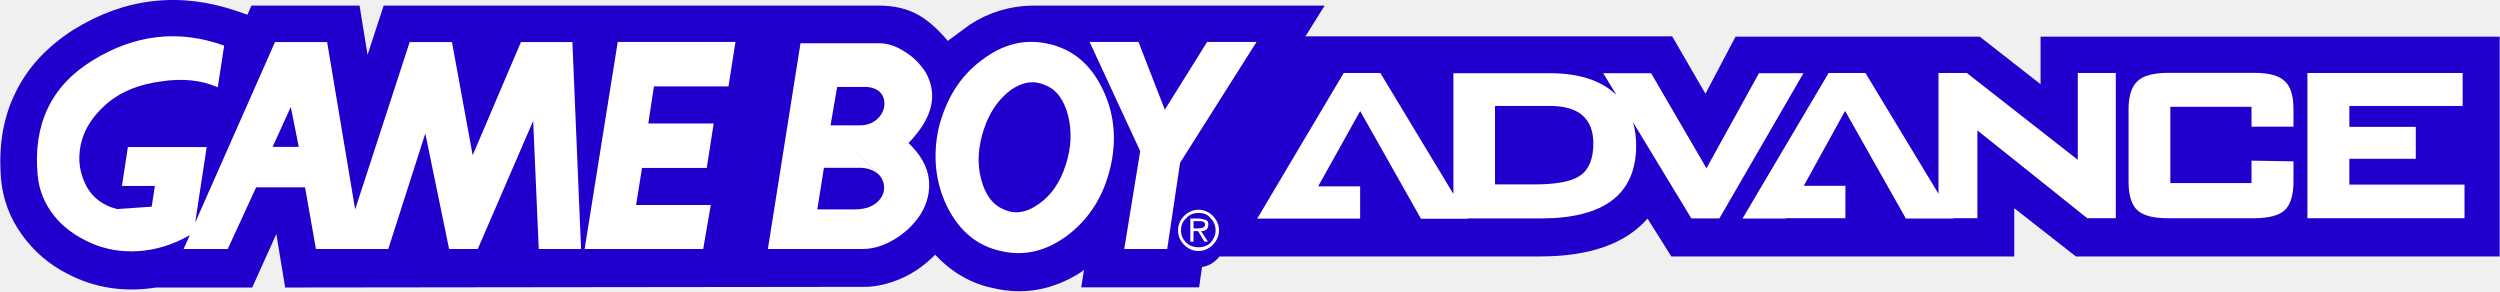
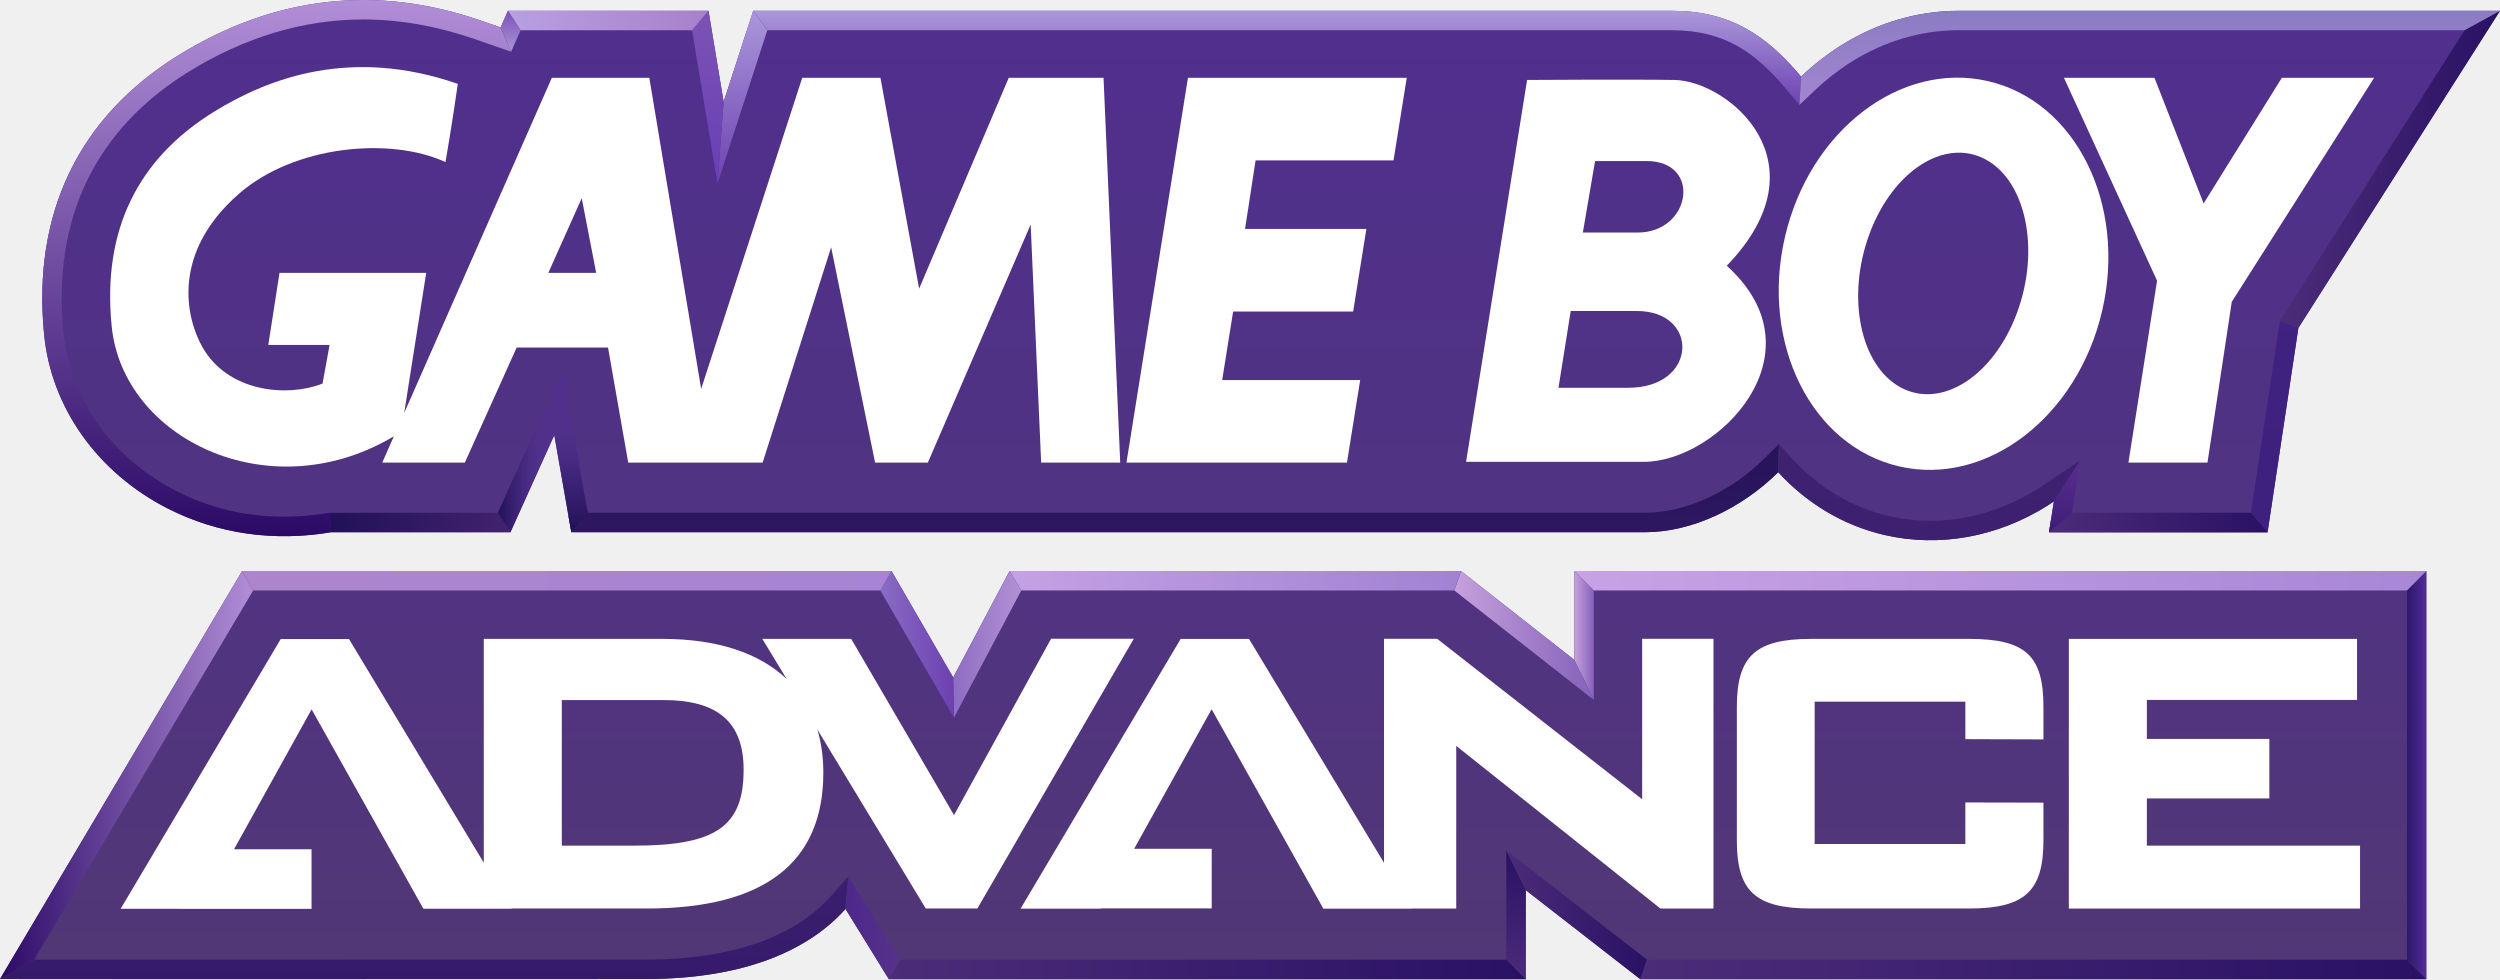
- <svg xmlns="http://www.w3.org/2000/svg" version="1.1" id="svg2" x="0px" y="0px" width="566.929px" height="66.041px" viewBox="0 0 566.929 66.041" enable-background="new 0 0 566.929 66.041" xml:space="preserve">
-   <path id="path10" fill="#1F00CC" d="M296.042,8.236l4.352-6.971h-66.25c-5.084,0.076-9.82,1.502-14.135,4.274l-5.084,3.736  c-2.234-2.696-4.43-4.584-6.588-5.854c-2.695-1.502-5.699-2.156-9.127-2.156H87.009l-3.66,11.169L81.541,1.266H57.003l-0.885,2.079  l-2.311-0.809c-12.943-4.43-25.383-3.081-37.131,4.198c-5.971,3.813-10.477,8.59-13.25,14.443c-2.85,5.855-3.814,12.364-3.158,19.76  c0.461,4.43,2.002,8.551,4.699,12.287c2.695,3.736,6.123,6.74,10.398,8.897c6.201,3.235,12.941,4.198,19.99,3.081h21.84  l5.469-12.133l2.004,12.133l131.266-0.153c2.852,0,5.701-0.694,8.59-1.964c2.85-1.271,5.314-3.082,7.549-5.316  c3.66,3.891,8.012,6.51,13.096,7.55c6.895,1.656,13.559,0.462,19.836-3.505l0.811-0.617l-0.617,3.968h26.73l0.656-4.622  c1.578-0.23,2.85-1.039,3.967-2.389h72.682c11.17,0,19.373-2.85,24.381-8.589l5.393,8.589h77.768V47.217l13.98,10.938h96.102V8.313  H462.744v10.784L448.955,8.313h-55.387l-6.818,12.942l-7.549-13.02H296.042L296.042,8.236z" />
-   <path id="path12" fill="#FFFFFF" d="M313.027,16.557h-8.318l-19.605,33.009h23.342v-7.318h-9.514l9.514-17.063l13.789,24.42h10.631  v-0.076h16.6c14.367,0,21.57-5.547,21.57-16.523c0-1.888-0.23-3.66-0.732-5.316l13.25,21.84h6.355l19.066-32.932h-10.092  L386.98,38.164l-12.557-21.568h-10.861l3.004,4.93c-3.504-3.313-8.551-4.93-15.137-4.93h-21.84V43.98L313.027,16.557L313.027,16.557  z M338.988,24.028h12.52c6.508,0,9.82,2.851,9.82,8.551c0,3.429-1.039,5.932-3.004,7.241c-1.887,1.348-5.469,2.003-10.477,2.003  h-8.82V24.028H338.988z" />
-   <polygon id="polygon14" fill="#FFFFFF" points="423.033,16.557 414.675,16.557 395.146,49.565 405.007,49.565 405.007,49.488   418.488,49.488 418.488,42.131 409.052,42.131 418.412,25.146 432.201,49.565 442.947,49.565 442.947,49.488 448.416,49.488   448.416,29.575 473.337,49.488 479.808,49.488 479.808,16.557 471.179,16.557 471.179,36.238 446.027,16.557 439.595,16.557   439.595,43.941 " />
-   <path id="path16" fill="#FFFFFF" d="M484.738,18.404c-1.348,1.195-2.041,3.352-2.041,6.434v16.33c0,3.159,0.693,5.316,2.002,6.51  c1.271,1.195,3.582,1.811,6.973,1.811h19.373c3.352,0,5.777-0.616,7.049-1.811c1.271-1.193,2.004-3.351,2.004-6.51v-4.583  l-9.514-0.154v5.085h-18.412V24.221h18.412v4.507h9.514v-3.89c0-3.236-0.732-5.393-2.004-6.434  c-1.271-1.271-3.504-1.887-7.049-1.887h-19.373C488.32,16.557,486.009,17.135,484.738,18.404L484.738,18.404z" />
-   <polygon id="polygon18" fill="#FFFFFF" points="532.769,28.766 532.769,24.028 558.458,24.028 558.458,16.557 523.255,16.557   523.255,49.488 558.882,49.488 558.882,41.862 532.769,41.862 532.769,36.008 547.83,36.008 547.83,28.766 " />
-   <path id="path20" fill="#FFFFFF" d="M50.841,10.354C40.519,6.619,30.542,7.813,20.99,13.706C11.554,19.483,7.433,28.304,8.55,39.82  c0.307,3.352,1.578,6.433,3.736,9.129c2.156,2.696,4.93,4.621,8.242,6.123c3.35,1.503,6.895,2.08,10.631,1.888  c4.121-0.231,7.857-1.425,11.516-3.429l0.385-0.23l-1.424,3.158H51.65l6.434-13.981h11.092l2.465,13.981h16.41l8.396-26.191  l5.393,26.191h6.508l12.557-29.041l1.271,29.041h9.592l-1.965-46.914H118.13l-10.938,25.652l-4.699-25.652h-9.592L80.539,47.484  L74.183,9.545H62.359L44.255,50.489l2.619-17.141H29.001l-1.348,8.821h7.473l-0.732,4.698l-7.857,0.54  c-3.158-0.809-5.393-2.465-6.895-5.085c-1.271-2.465-1.887-5.007-1.578-7.856c0.385-3.968,2.311-7.55,5.969-10.785  c3.313-2.928,7.551-4.584,12.635-5.238c4.854-0.732,9.129-0.231,12.711,1.348L50.841,10.354L50.841,10.354z M67.751,33.311H61.82  l4.121-9.051L67.751,33.311z" />
-   <polygon id="polygon22" fill="#FFFFFF" points="166.779,9.508 140.085,9.508 132.576,56.46 159.46,56.46 161.193,46.484   144.246,46.484 145.593,38.087 160.269,38.087 161.847,27.996 147.019,27.996 148.291,19.6 165.199,19.6 " />
-   <polygon id="polygon24" fill="#FFFFFF" points="284.949,9.508 273.74,9.508 264.15,24.875 258.179,9.508 247.087,9.508   258.564,34.273 254.945,56.46 264.689,56.46 267.617,36.894 " />
-   <path id="path26" fill="#FFFFFF" d="M237.88,9.97c-5.469-1.271-10.477,0-15.33,3.736c-4.852,3.582-8.012,8.743-9.668,15.253  c-1.424,6.432-0.73,12.518,1.889,17.871c2.773,5.547,6.74,8.898,12.209,10.092c5.393,1.271,10.4,0,15.254-3.659  c4.854-3.736,8.088-8.897,9.59-15.407c1.502-6.432,0.811-12.44-1.887-17.871C247.24,14.515,243.197,11.164,237.88,9.97L237.88,9.97z   M237.072,19.329c2.619,1.04,4.275,3.429,5.162,6.972c0.885,3.582,0.693,7.318-0.617,11.285c-1.271,3.891-3.35,6.818-6.047,8.667  c-2.773,2.003-5.393,2.388-7.857,1.271c-2.619-1.04-4.352-3.429-5.238-6.972c-0.963-3.659-0.617-7.396,0.654-11.285  c1.271-3.813,3.352-6.818,6.047-8.821C231.833,18.559,234.531,18.135,237.072,19.329L237.072,19.329z" />
-   <path id="path28" fill="#FFFFFF" d="M205.025,11.626c-1.887-1.194-3.736-1.81-5.545-1.81h-17.949l-7.396,46.644h21.57  c2.311,0,4.699-0.731,7.203-2.233c2.465-1.503,4.352-3.352,5.854-5.624c1.58-2.618,2.156-5.161,1.889-7.856  c-0.309-2.928-1.889-5.701-4.623-8.32c5.469-5.623,6.74-10.939,3.891-16.023C208.685,14.515,207.144,12.896,205.025,11.626z   M188.347,28.381l1.502-8.666h6.279c1.58,0,2.773,0.461,3.582,1.348c0.693,0.809,0.963,1.811,0.809,3.004  c-0.154,1.195-0.73,2.157-1.656,3.005c-1.039,0.886-2.311,1.349-3.813,1.349h-6.703l10.861,11.092  c0.887,0.887,1.35,2.042,1.271,3.313c-0.076,1.271-0.693,2.312-1.811,3.236c-1.115,0.885-2.695,1.425-4.852,1.425h-8.475  l1.502-9.437h8.088c1.811,0,3.236,0.539,4.275,1.502L188.347,28.381L188.347,28.381z" />
-   <path id="path30" fill="#FFFFFF" d="M276.437,52.262c0-1.349-0.539-2.389-1.35-3.275c-0.885-0.885-2.002-1.424-3.311-1.424  c-1.271,0-2.389,0.539-3.275,1.424c-0.885,0.887-1.348,1.965-1.348,3.275c0,1.271,0.463,2.311,1.348,3.234  c0.887,0.887,2.004,1.426,3.275,1.426c1.27,0,2.387-0.539,3.311-1.426C275.898,54.572,276.437,53.533,276.437,52.262z   M274.548,49.488c0.693,0.693,1.117,1.656,1.117,2.773c0,1.04-0.461,1.965-1.117,2.773c-0.654,0.654-1.656,1.04-2.771,1.04  c-1.117,0-2.08-0.386-2.773-1.04c-0.811-0.809-1.195-1.732-1.195-2.773c0-1.117,0.387-2.08,1.195-2.773  c0.654-0.809,1.656-1.194,2.773-1.194C272.931,48.294,273.894,48.641,274.548,49.488z" />
-   <path id="path32" fill="#FFFFFF" d="M273.433,49.873l-1.271-0.308h-2.234v5.238h0.732v-2.388h1.039l1.426,2.388h0.809l-1.58-2.388  c1.041,0,1.656-0.462,1.656-1.502C274.048,50.451,273.894,50.027,273.433,49.873z M273.279,50.914c0,0.616-0.617,0.885-1.734,0.885  h-0.885v-1.656h1.424C272.931,50.143,273.279,50.451,273.279,50.914L273.279,50.914z" />
+ <svg xmlns="http://www.w3.org/2000/svg" xmlns:xlink="http://www.w3.org/1999/xlink" id="Layer_1" data-name="Layer 1" viewBox="0 0 3839 1503.683">
+   <defs>
+     <linearGradient id="Dégradé_sans_nom" x1="1862.9" y1="1217.512" x2="1862.9" y2="-1.818" gradientTransform="matrix(1, 0, 0, -1, 0, 1501.89)" gradientUnits="userSpaceOnUse">
+       <stop offset="0" stop-color="#502f8e" />
+       <stop offset="1" stop-color="#513775" />
+     </linearGradient>
+     <linearGradient id="Dégradé_sans_nom_2" x1="1951.952" y1="1501.873" x2="1951.952" y2="-64.036" xlink:href="#Dégradé_sans_nom" />
+     <linearGradient id="Dégradé_sans_nom_3" x1="3337.9" y1="-2218.404" x2="3337.9" y2="4492.222" gradientTransform="matrix(1, 0, 0, -1, 0, 1501.89)" gradientUnits="userSpaceOnUse">
+       <stop offset="0" stop-color="#2f176a" />
+       <stop offset="1" stop-color="#512d99" />
+     </linearGradient>
+     <linearGradient id="Dégradé_sans_nom_4" x1="1802.3" y1="877.629" x2="1802.3" y2="366.473" gradientTransform="matrix(1, 0, 0, -1, 0, 1501.89)" gradientUnits="userSpaceOnUse">
+       <stop offset="0" stop-color="#211158" />
+       <stop offset="1" stop-color="#422270" />
+     </linearGradient>
+     <linearGradient id="Dégradé_sans_nom_5" x1="424.902" y1="1501.873" x2="424.902" y2="678.466" gradientTransform="matrix(1, 0, 0, -1, 0, 1501.89)" gradientUnits="userSpaceOnUse">
+       <stop offset="0" stop-color="#b28ed8" />
+       <stop offset="1" stop-color="#2b0a67" />
+     </linearGradient>
+     <linearGradient id="Dégradé_sans_nom_6" x1="3146.5" y1="699.44" x2="3482.1" y2="699.44" gradientTransform="matrix(1, 0, 0, -1, 0, 1501.873)" gradientUnits="userSpaceOnUse">
+       <stop offset="0" stop-color="#4b2c79" />
+       <stop offset="1" stop-color="#2a1164" />
+     </linearGradient>
+     <linearGradient id="Dégradé_sans_nom_7" x1="3170.3" y1="794.29" x2="3170.3" y2="684.49" gradientTransform="matrix(1, 0, 0, -1, 0, 1501.873)" gradientUnits="userSpaceOnUse">
+       <stop offset="0" stop-color="#592e91" />
+       <stop offset="1" stop-color="#3f1d77" />
+     </linearGradient>
+     <linearGradient id="Dégradé_sans_nom_8" x1="3500.9" y1="1241.84" x2="3838.289" y2="1241.84" xlink:href="#Dégradé_sans_nom_6" />
+     <linearGradient id="Dégradé_sans_nom_9" x1="1140.05" y1="1485.29" x2="1140.05" y2="1220.68" gradientTransform="matrix(1, 0, 0, -1, 0, 1501.873)" gradientUnits="userSpaceOnUse">
+       <stop offset="0" stop-color="#ab98db" />
+       <stop offset="1" stop-color="#6d42b1" />
+     </linearGradient>
+     <linearGradient id="Dégradé_sans_nom_10" x1="1086.95" y1="1485.29" x2="1086.95" y2="1220.68" gradientTransform="matrix(1, 0, 0, -1, 0, 1501.873)" gradientUnits="userSpaceOnUse">
+       <stop offset="0" stop-color="#7c53b3" />
+       <stop offset="1" stop-color="#683eb7" />
+     </linearGradient>
+     <linearGradient id="Dégradé_sans_nom_11" x1="780" y1="1470.34" x2="1087.327" y2="1470.34" gradientTransform="matrix(1, 0, 0, -1, 0, 1501.873)" gradientUnits="userSpaceOnUse">
+       <stop offset="0" stop-color="#b8a0e1" />
+       <stop offset="1" stop-color="#a880ca" />
+     </linearGradient>
+     <linearGradient id="Dégradé_sans_nom_12" x1="784.05" y1="1485.29" x2="784.05" y2="1422.612" gradientTransform="matrix(1, 0, 0, -1, 0, 1501.873)" gradientUnits="userSpaceOnUse">
+       <stop offset="0" stop-color="#7c51bc" />
+       <stop offset="1" stop-color="#a896d0" />
+     </linearGradient>
+     <linearGradient id="Dégradé_sans_nom_13" x1="506.1" y1="699.44" x2="783.234" y2="699.44" gradientTransform="matrix(1, 0, 0, -1, 0, 1501.873)" xlink:href="#Dégradé_sans_nom_4" />
+     <linearGradient id="Dégradé_sans_nom_14" x1="764.5" y1="809.44" x2="863.556" y2="809.44" gradientTransform="matrix(1, 0, 0, -1, 0, 1501.873)" gradientUnits="userSpaceOnUse">
+       <stop offset="0" stop-color="#211158" />
+       <stop offset="0.224" stop-color="#372070" />
+       <stop offset="0.467" stop-color="#492c84" />
+       <stop offset="0.632" stop-color="#50308b" />
+       <stop offset="0.647" stop-color="#50308b" />
+       <stop offset="1" stop-color="#50308b" />
+     </linearGradient>
+     <linearGradient id="Dégradé_sans_nom_15" x1="876.8" y1="684.49" x2="876.8" y2="933.839" gradientTransform="matrix(1, 0, 0, -1, 0, 1501.873)" gradientUnits="userSpaceOnUse">
+       <stop offset="0" stop-color="#211158" />
+       <stop offset="0.129" stop-color="#2d1965" />
+       <stop offset="0.44" stop-color="#472a81" />
+       <stop offset="0.622" stop-color="#50308b" />
+       <stop offset="0.967" stop-color="#50308b" />
+       <stop offset="0.984" stop-color="#51347f" />
+       <stop offset="1" stop-color="#51357a" />
+     </linearGradient>
+     <linearGradient id="Dégradé_sans_nom_16" x1="2962.4" y1="1605.48" x2="2962.4" y2="-518.975" gradientTransform="matrix(1, 0, 0, -1, 0, 1501.89)" xlink:href="#Dégradé_sans_nom_6" />
+     <linearGradient id="Dégradé_sans_nom_17" x1="1961.15" y1="1485.29" x2="1961.15" y2="1340.69" gradientTransform="matrix(1, 0, 0, -1, 0, 1501.89)" xlink:href="#Dégradé_sans_nom_9" />
+     <linearGradient id="Dégradé_sans_nom_18" x1="3301.1" y1="1485.29" x2="3301.1" y2="1340.79" gradientTransform="matrix(1, 0, 0, -1, 0, 1501.89)" gradientUnits="userSpaceOnUse">
+       <stop offset="0" stop-color="#8a7cc3" />
+       <stop offset="1" stop-color="#a386d0" />
+     </linearGradient>
+     <linearGradient id="Dégradé_sans_nom_19" x1="651.3" y1="559.485" x2="651.3" y2="-285.854" gradientTransform="matrix(1, 0, 0, -1, 0, 1501.89)" xlink:href="#Dégradé_sans_nom_6" />
+     <linearGradient id="Dégradé_sans_nom_20" x1="1298.4" y1="77.04" x2="1381.6" y2="77.04" gradientTransform="matrix(1, 0, 0, -1, 0, 1501.873)" gradientUnits="userSpaceOnUse">
+       <stop offset="0" stop-color="#4d288b" />
+       <stop offset="1" stop-color="#56328b" />
+     </linearGradient>
+     <linearGradient id="Dégradé_sans_nom_21" x1="1365.7" y1="13.14" x2="2343.7" y2="13.14" xlink:href="#Dégradé_sans_nom_6" />
+     <linearGradient id="Dégradé_sans_nom_22" x1="2328.05" y1="-1.81" x2="2328.05" y2="195.99" xlink:href="#Dégradé_sans_nom_6" />
+     <linearGradient id="Dégradé_sans_nom_23" x1="2313.1" y1="97.09" x2="2529.2" y2="97.09" xlink:href="#Dégradé_sans_nom_6" />
+     <linearGradient id="Dégradé_sans_nom_24" x1="2518.9" y1="13.14" x2="3725.9" y2="13.14" xlink:href="#Dégradé_sans_nom_6" />
+     <linearGradient id="Dégradé_sans_nom_25" x1="3696.066" y1="311.64" x2="3725.932" y2="311.64" gradientTransform="matrix(1, 0, 0, -1, 0, 1501.873)" xlink:href="#Dégradé_sans_nom_3" />
+     <linearGradient id="Dégradé_sans_nom_26" x1="2417.5" y1="610.14" x2="3725.9" y2="610.14" gradientTransform="matrix(1, 0, 0, -1, 0, 1501.873)" gradientUnits="userSpaceOnUse">
+       <stop offset="0" stop-color="#c8a2e5" />
+       <stop offset="1" stop-color="#a887d8" />
+     </linearGradient>
+     <linearGradient id="Dégradé_sans_nom_27" x1="2417.535" y1="526.09" x2="2447.404" y2="526.09" gradientTransform="matrix(1, 0, 0, -1, 0, 1501.873)" gradientUnits="userSpaceOnUse">
+       <stop offset="0" stop-color="#c6a1dc" />
+       <stop offset="1" stop-color="#8561ba" />
+     </linearGradient>
+     <linearGradient id="Dégradé_sans_nom_28" x1="2233.2" y1="526.09" x2="2447.4" y2="526.09" xlink:href="#Dégradé_sans_nom_27" />
+     <linearGradient id="Dégradé_sans_nom_29" x1="1550.3" y1="610.14" x2="2243.6" y2="610.14" gradientTransform="matrix(1, 0, 0, -1, 0, 1501.873)" gradientUnits="userSpaceOnUse">
+       <stop offset="0" stop-color="#c5a1e4" />
+       <stop offset="1" stop-color="#a082d4" />
+     </linearGradient>
+     <linearGradient id="Dégradé_sans_nom_30" x1="1463.7" y1="512.49" x2="1568.041" y2="512.49" gradientTransform="matrix(1, 0, 0, -1, 0, 1501.873)" gradientUnits="userSpaceOnUse">
+       <stop offset="0" stop-color="#8d6dc3" />
+       <stop offset="1" stop-color="#b291d4" />
+     </linearGradient>
+     <linearGradient id="Dégradé_sans_nom_31" x1="1351.8" y1="512.49" x2="1464.71" y2="512.49" gradientTransform="matrix(1, 0, 0, -1, 0, 1501.873)" gradientUnits="userSpaceOnUse">
+       <stop offset="0" stop-color="#886dc4" />
+       <stop offset="1" stop-color="#6e40b1" />
+     </linearGradient>
+     <linearGradient id="Dégradé_sans_nom_32" x1="317.285" y1="610.14" x2="1366.709" y2="610.14" gradientTransform="matrix(1, 0, 0, -1, 0, 1501.873)" gradientUnits="userSpaceOnUse">
+       <stop offset="0" stop-color="#ad85cc" />
+       <stop offset="1" stop-color="#a784d5" />
+     </linearGradient>
+     <linearGradient id="Dégradé_sans_nom_33" y1="311.79" x2="388.8" y2="311.79" gradientTransform="matrix(1, 0, 0, -1, 0, 1501.873)" gradientUnits="userSpaceOnUse">
+       <stop offset="0" stop-color="#2b0a67" />
+       <stop offset="1" stop-color="#b28ed8" />
+     </linearGradient>
+   </defs>
+   <path d="M2417.5,876.8v136.5l-174-136.5H1550.3l-86.6,163.5L1369,876.8H371.8L0,1503.4H991.1c157.5,0,253.6-47.4,307.2-107.6l66.6,107.9H2342.9V1366.9l175.9,136.8h1207V876.8Z" transform="translate(0 -0.01659)" style="fill:url(#Dégradé_sans_nom)" />
+   <path d="M3839,16.6h-832.7c-61.3.3-122.8,17.9-178.4,52.6a401.093,401.093,0,0,0-62.2,48.4c-52.6-62.6-108.1-101-197.8-101H1156.6l-45.4,139.7L1088,16.6H780L768.8,42.1,739,31.8C577.7-24.1,421.2-6.2,273.8,85,120.5,179.9,49.2,328.4,67.8,514.4c11.2,111.8,82,211.4,189.5,266.3C334.8,820.4,422,832,508.6,817.3H783.8l67.3-149.2,26.2,149.2H2525.8c72.3,0,148.4-36.5,204.8-92.1,43.5,47.3,99.1,81.5,163.3,96.4,83.8,19.3,172.7,3.4,250-45,3.4-2.1,6.7-4.5,10-6.7l-7.5,47.4h335.7l47.3-313.8Z" transform="translate(0 -0.01659)" style="fill:url(#Dégradé_sans_nom_2)" />
+   <path d="M1549,119.5,1411.4,443.3,1352,119.5H1231.9L1076.7,597.2l-79.6-477.7H847.4L620.7,634.1,654.5,419H429.2L412,529.7h94.1L495.3,589c-54,21.5-145.7,13.4-184.9-56.7-24.8-44.4-47.8-143.7,56.6-234.8,85-74.2,232.1-87.7,317.1-48.6,0,0,10.8-62.1,18.9-120.1C539.8,72.1,412.9,119.3,328,172,212.3,243.6,156.6,352.8,171.5,501.1c17.2,172.2,240.1,280.7,429,171.4,1.7-1,3-1.8,4.3-2.5L587,710.4H713.8l79.6-176.7H933.7l31,176.7h206.4l105.2-330.6,67.5,330.6h81l157.9-365.6,16.1,365.6h121.4l-25.6-590.9H1549M842,419l51.3-114.6L915.5,419Z" transform="translate(0 -0.01659)" style="fill:#fff" />
+   <polyline points="1729.8 710.383 2068.4 710.383 2088.7 583.583 1876.8 583.583 1893.6 478.383 2077.9 478.383 2098.2 351.583 1911.9 351.583 1928.1 246.283 2139.9 246.283 2160.2 119.483 1824.2 119.483 1729.8 710.383" style="fill:#fff" />
+   <polygon points="3504 119.483 3383.9 312.383 3308.4 119.483 3169.4 119.483 3312.4 431.083 3268.4 710.383 3389.8 710.383 3427.1 463.483 3645.7 119.483 3504 119.483" style="fill:#fff" />
+   <path d="M3052.8,124.6C2918.2,93.5,2778.6,200.7,2740.9,364.2c-37.8,163.3,40.8,320.9,175.4,352,134.6,31.1,274.2-76.1,311.9-239.5s-40.8-321-175.4-352.1m47.5,347.3c-32.8,98.3-111.4,154.7-175.7,126-64.2-28.8-89.7-131.7-56.9-230,32.7-98.3,111.3-154.7,175.6-125.9C3107.6,270.7,3133.1,373.7,3100.3,471.9Z" transform="translate(0 -0.01659)" style="fill:#fff" />
+   <path d="M2571.3,122.8c-65.6-1.1-227.6,0-227.6,0h1.3l-93.7,586.4h273.1c112.5,0,277-165.8,127.2-301.1,154-159.4,1.4-283.9-80.3-285.3m-71,472.7H2393.2L2412,477.6h101.7C2610.1,477.6,2607.4,595.5,2500.3,595.5ZM2515,357.1h-84.4l18.8-109.8h79C2614.1,247.3,2596.7,357.1,2515,357.1Z" transform="translate(0 -0.01659)" style="fill:#fff" />
+   <path d="M3500.9,492.8,3456.5,787.5h-275l2.4-15.4c-4.8,3.3-9.4,6.7-14,10.3-7.1,5.6-13.7,11.8-20.7,17.5l-2.8,17.5h335.7l47.3-313.8Z" transform="translate(0 -0.01659)" style="fill:url(#Dégradé_sans_nom_3)" />
+   <path d="M2731.6,682.2l-22,21.7c-53,52.3-121.7,83.5-183.8,83.5H902.4l-2.1-11.7a321.162,321.162,0,0,1-27.3,17.2l4.3,24.4h1648.5c72.3,0,148.4-36.5,204.8-92.1Z" transform="translate(0 -0.01659)" style="fill:url(#Dégradé_sans_nom_4)" />
+   <path d="M768.7,42.2,739,31.8C577.7-24.1,421.2-6.2,273.8,85,120.5,179.9,49.2,328.4,67.8,514.4c11.2,111.8,82,211.4,189.5,266.3C334.8,820.4,422,832,508.6,817.3l-2.5-29.9-2.5.4a399.362,399.362,0,0,1-66.9,5.7c-59,0-114.8-13.3-165.8-39.4-98.4-50.3-163.2-141-173.4-242.7-8.7-87.1,3.3-165.5,35.7-233,32.3-67.3,84.9-123.9,156.3-168.1C375.9,57,466.1,29.9,557.7,29.9c56.1,0,113.8,10.2,171.5,30.2l55.7,19.4Z" transform="translate(0 -0.01659)" style="fill:url(#Dégradé_sans_nom_5)" />
+   <polygon points="3181.5 787.483 3146.5 817.383 3482.1 817.383 3456.4 787.483 3181.5 787.483" style="fill:url(#Dégradé_sans_nom_6)" />
+   <polygon points="3194.1 707.583 3154 769.983 3146.5 817.383 3181.5 787.483 3194.1 707.583" style="fill:url(#Dégradé_sans_nom_7)" />
+   <polygon points="3839 16.583 3784.6 46.483 3500.9 492.783 3529.5 503.483 3839 16.583" style="fill:url(#Dégradé_sans_nom_8)" />
+   <polygon points="1156.6 16.583 1111.2 156.283 1101.8 281.783 1178.3 46.483 1156.6 16.583" style="fill:url(#Dégradé_sans_nom_9)" />
+   <polygon points="1088 16.583 1062.7 46.483 1101.8 281.783 1111.2 156.283 1088 16.583" style="fill:url(#Dégradé_sans_nom_10)" />
+   <polygon points="780 16.583 799.4 46.483 1062.7 46.483 1088 16.583 780 16.583" style="fill:url(#Dégradé_sans_nom_11)" />
+   <polygon points="780 16.583 768.7 42.183 784.9 79.483 799.4 46.483 780 16.583" style="fill:url(#Dégradé_sans_nom_12)" />
+   <polygon points="764.5 787.483 506.1 787.483 508.6 817.383 783.8 817.383 764.5 787.483" style="fill:url(#Dégradé_sans_nom_13)" />
+   <polygon points="851.2 668.083 863.8 567.483 764.5 787.483 783.8 817.383 851.2 668.083" style="fill:url(#Dégradé_sans_nom_14)" />
+   <polyline points="902.4 787.483 877.4 817.383 851.2 668.083 863.8 567.483" style="fill:url(#Dégradé_sans_nom_15)" />
+   <path d="M3133.7,747.6c-1.9,1.3-3.7,2.5-5.2,3.5l-.4.2c-50.6,31.7-107.2,48.4-163.6,48.4a284.332,284.332,0,0,1-63.8-7.2c-56.1-13-107.3-43.2-148.1-87.5L2731.7,682.2l-1,43c43.5,47.3,99.1,81.5,163.3,96.4,83.8,19.3,172.7,3.4,250-45,3.4-2.1,6.7-4.5,10-6.7l40.1-62.4L3137.5,745C3136.2,745.9,3135,746.8,3133.7,747.6Z" transform="translate(0 -0.01659)" style="fill:url(#Dégradé_sans_nom_16)" />
+   <path d="M2765.7,117.7C2713.1,55,2657.6,16.6,2567.9,16.6H1156.6l21.7,29.9h1389.6c82.2,0,129.4,36.2,175,90.4l20.4,24.3Z" transform="translate(0 -0.01659)" style="fill:url(#Dégradé_sans_nom_17)" />
+   <path d="M3839,16.6h-832.7c-61.3.3-122.8,17.9-178.4,52.6a401.093,401.093,0,0,0-62.2,48.4l-2.5,43.5,23-21.8a367.401,367.401,0,0,1,57.5-44.8c50-31.2,106.2-47.9,162.6-48.1h778.2Z" transform="translate(0 -0.01659)" style="fill:url(#Dégradé_sans_nom_18)" />
+   <path d="M1614,981l-3.5,6.3L1465,1251.7,1310.6,987.1l-3.5-6H1170.6l11.2,18.4L1208.1,1042.8c-42.1-40-106.6-61.7-190.5-61.7H742.9v343.7L539.5,987.3l-3.5-5.9H431l-3.5,6-231.4,389.9L185.2,1395.6h91v.1H478.4v-91.6h-119l119.1-214.8,168.2,300,3.5,6.2H785.7l-.2-.4H993.7c179.5,0,270.6-70.1,270.6-208.4,0-24-3.1-46.2-9.1-66.3l162.9,268.9,3.5,5.8h79.3l3.5-6.1,226.1-389.9,10.6-18.2H1614ZM973.2,1298.6H862.7V1075h155.7c84.2,0,123.5,34.1,123.5,107.1C1141.9,1269.1,1099.4,1298.6,973.2,1298.6Z" transform="translate(0 -0.01659)" style="fill:#fff" />
+   <polyline points="2533.8 980.983 2521.7 980.983 2521.7 1227.383 2210.3 983.583 2207 980.983 2125.3 980.983 2125.3 1324.983 1921.6 987.083 1918 981.183 1813 981.183 1809.5 987.083 1578.1 1376.983 1567.2 1395.383 1690.6 1395.383 1690.9 1394.983 1860.7 1394.983 1860.7 1303.383 1741.6 1303.383 1860.6 1089.083 2028.7 1389.183 2032.2 1395.383 2167.8 1395.383 2167.7 1395.183 2236.2 1395.183 2236.2 1145.383 2546.4 1392.483 2549.7 1395.183 2631.2 1395.183 2631.2 980.983 2533.8 980.983" style="fill:#fff" />
+   <path d="M3023.8,981.1H2781c-85.2,0-113.9,26.4-113.9,104.5v205.2c0,77.9,28.7,104.3,113.9,104.3h242.8c85.3,0,114.1-26.4,114.1-104.3V1232.6l-12.1-.1-95.6-.2H3018v63.8H2786.6v-218.6H3018v57.5l12.2.1,95.5.3h12.2v-49.9C3138,1006.5,3110.2,981.1,3023.8,981.1" transform="translate(0 -0.01659)" style="fill:#fff" />
+   <polyline points="3611.9 1298.583 3296.7 1298.583 3296.7 1226.083 3484.8 1226.083 3484.8 1134.683 3296.7 1134.683 3296.7 1074.783 3619.5 1074.783 3619.5 981.083 3176.9 981.083 3176.9 1395.183 3624.1 1395.183 3624.1 1298.583 3611.9 1298.583" style="fill:#fff" />
+   <path d="M1276.1,1376c-39.6,44.5-121.3,97.6-284.9,97.6l-709.1.2H52.5L0,1503.4l283.7.2,707.4-.2c157.5,0,253.6-47.4,307.2-107.6L1302.6,1346Z" transform="translate(0 -0.01659)" style="fill:url(#Dégradé_sans_nom_19)" />
+   <polygon points="1302.7 1345.983 1298.4 1395.783 1365 1503.683 1381.6 1473.783 1302.7 1345.983" style="fill:url(#Dégradé_sans_nom_20)" />
+   <polygon points="2313.8 1473.783 1382.4 1473.783 1365.7 1503.683 2343.7 1503.683 2313.8 1473.783" style="fill:url(#Dégradé_sans_nom_21)" />
+   <polygon points="2313.1 1305.883 2313.1 1473.783 2343 1503.683 2343 1366.883 2313.1 1305.883" style="fill:url(#Dégradé_sans_nom_22)" />
+   <polygon points="2313.1 1305.883 2343 1366.883 2518.9 1503.683 2529.2 1473.783 2313.1 1305.883" style="fill:url(#Dégradé_sans_nom_23)" />
+   <polygon points="3696.1 1473.783 2529.2 1473.783 2518.9 1503.683 3725.9 1503.683 3696.1 1473.783" style="fill:url(#Dégradé_sans_nom_24)" />
+   <polygon points="3696.1 906.683 3696.1 1473.783 3725.9 1503.683 3725.9 876.783 3696.1 906.683" style="fill:url(#Dégradé_sans_nom_25)" />
+   <polygon points="2417.5 876.783 2447.4 906.683 3696.1 906.683 3725.9 876.783 2417.5 876.783" style="fill:url(#Dégradé_sans_nom_26)" />
+   <polygon points="2417.5 876.783 2417.5 1013.383 2447.4 1074.783 2447.4 906.683 2417.5 876.783" style="fill:url(#Dégradé_sans_nom_27)" />
+   <polygon points="2417.5 1013.383 2243.6 876.783 2233.2 906.683 2447.4 1074.783 2417.5 1013.383" style="fill:url(#Dégradé_sans_nom_28)" />
+   <polygon points="1550.3 876.783 1568.3 906.683 2233.2 906.683 2243.6 876.783 1550.3 876.783" style="fill:url(#Dégradé_sans_nom_29)" />
+   <polygon points="1550.3 876.783 1463.7 1040.383 1464.9 1101.983 1568.3 906.683 1550.3 876.783" style="fill:url(#Dégradé_sans_nom_30)" />
+   <polygon points="1463.7 1040.383 1369 876.783 1351.8 906.683 1464.9 1101.983 1463.7 1040.383" style="fill:url(#Dégradé_sans_nom_31)" />
+   <polygon points="371.8 876.783 388.8 906.683 1351.8 906.683 1369 876.783 371.8 876.783" style="fill:url(#Dégradé_sans_nom_32)" />
+   <polyline points="52.4 1473.783 0 1503.383 371.8 876.783 388.8 906.683" style="fill:url(#Dégradé_sans_nom_33)" />
</svg>
